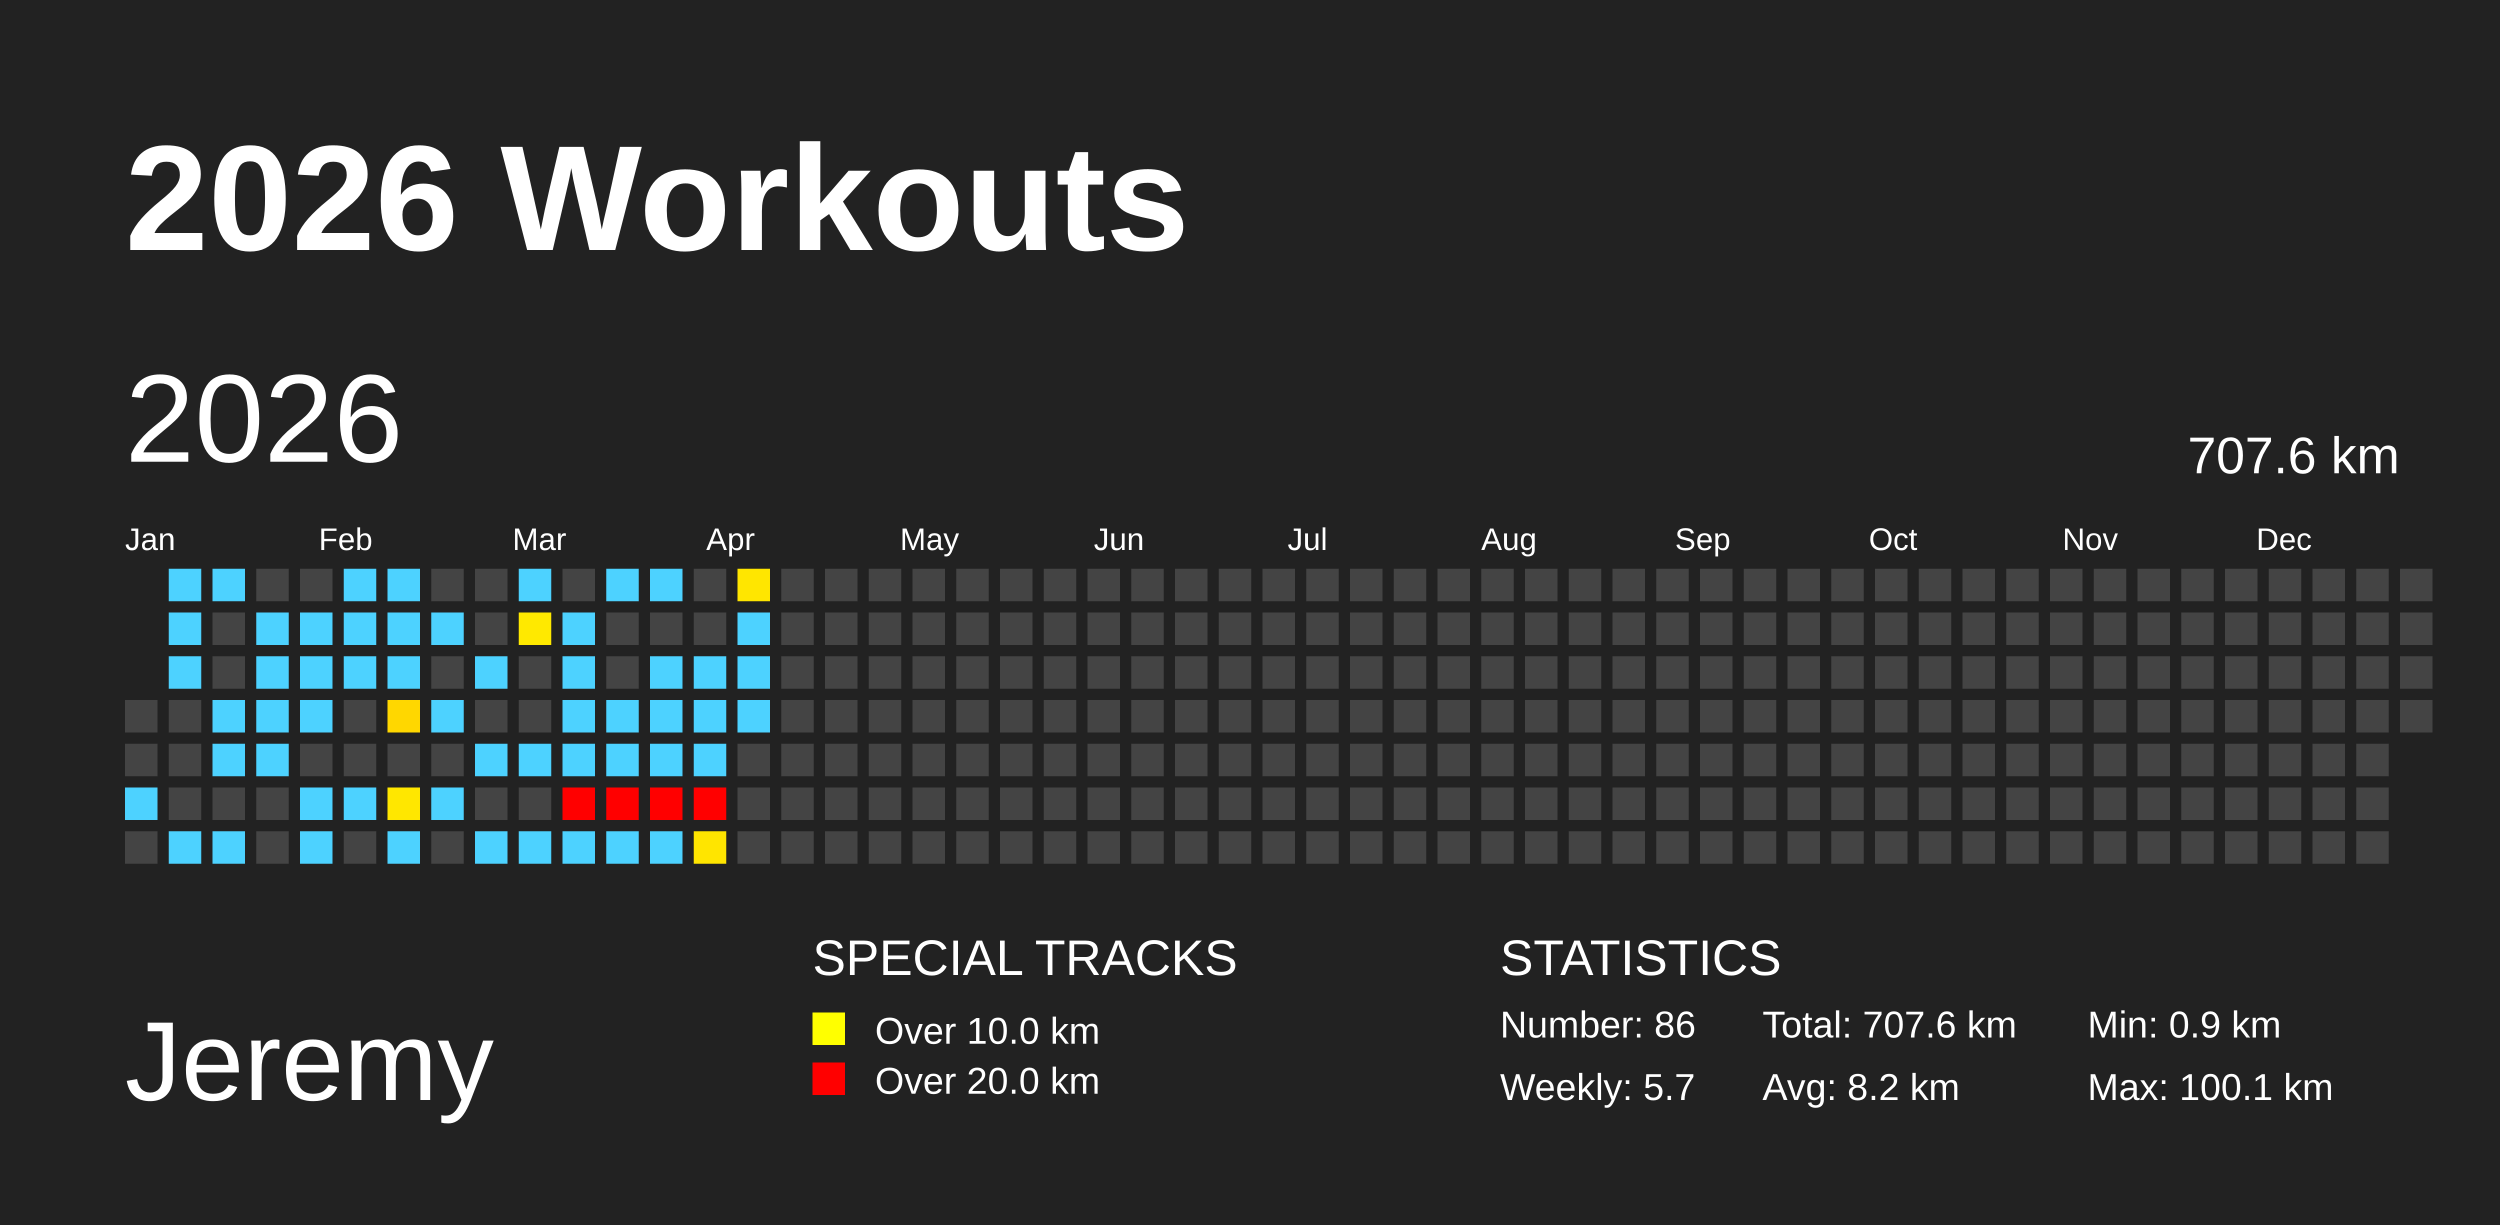
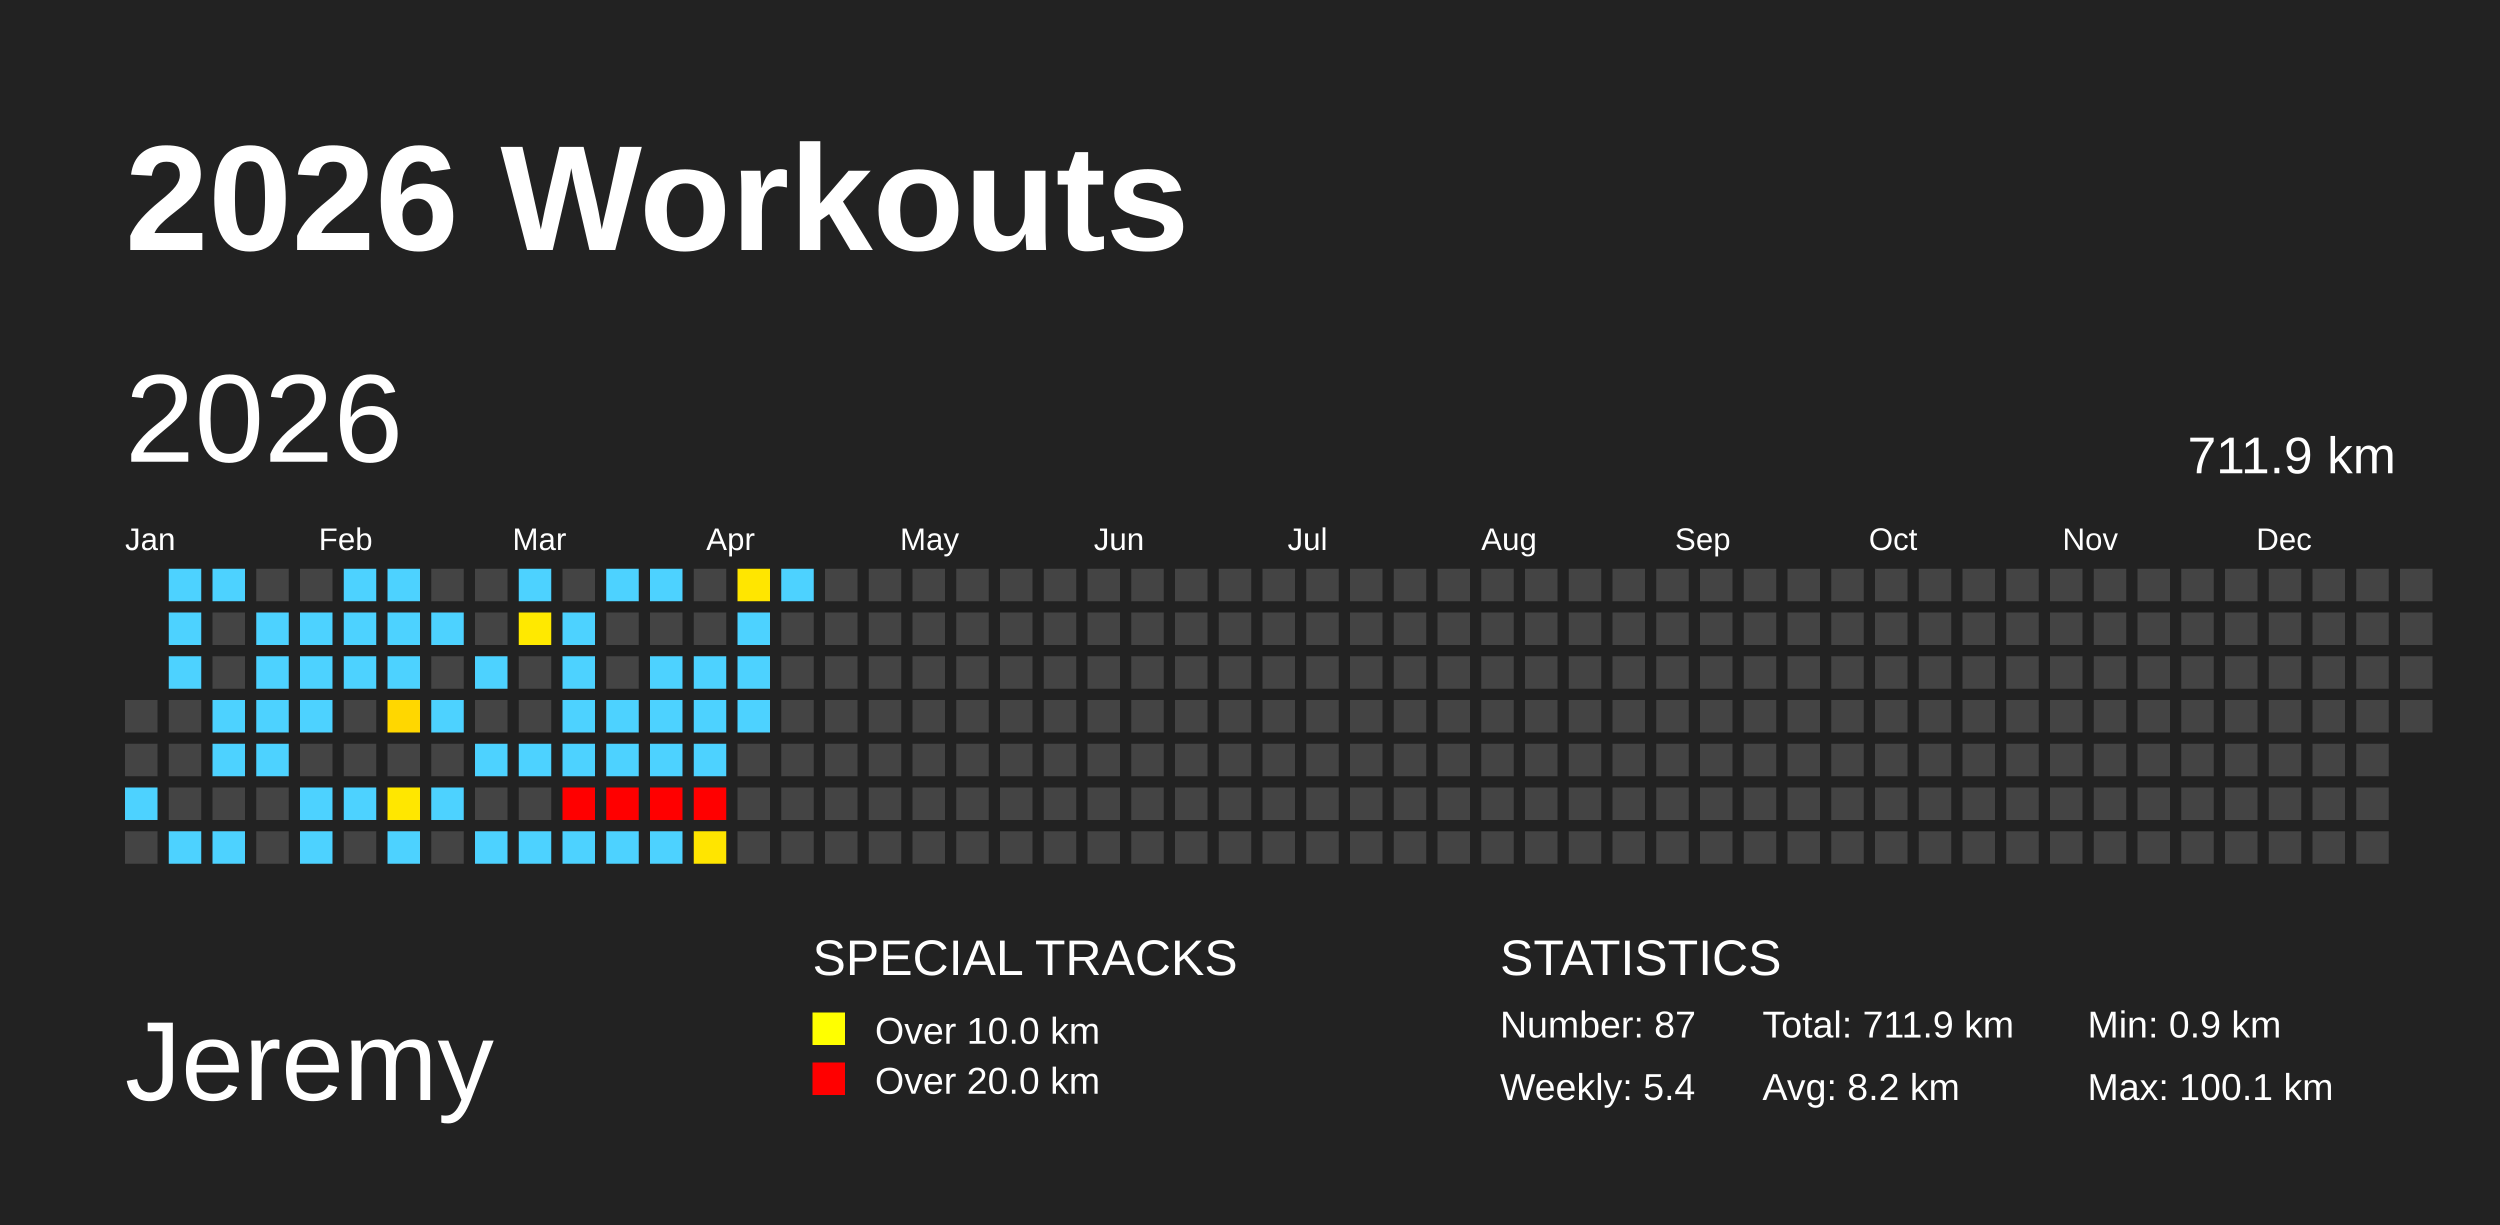
<svg xmlns="http://www.w3.org/2000/svg" baseProfile="full" height="98mm" version="1.1" viewBox="0,0,200,98" width="200mm">
  <defs />
  <rect fill="#222222" height="98" width="200" x="0" y="0" />
  <text fill="#FFFFFF" style="font-size:12px; font-family:Arial; font-weight:bold;" x="10" y="20">2026 Workouts</text>
  <text fill="#FFFFFF" style="font-size:9px; font-family:Arial" x="10" y="88">Jeremy</text>
  <text fill="#FFFFFF" style="font-size:4px; font-family:Arial" x="65" y="78">SPECIAL TRACKS</text>
  <rect fill="yellow" height="2.6" width="2.6" x="65" y="81" />
  <text fill="#FFFFFF" style="font-size:3px; font-family:Arial" x="70" y="83.5">Over 10.0 km</text>
  <rect fill="red" height="2.6" width="2.6" x="65" y="85" />
  <text fill="#FFFFFF" style="font-size:3px; font-family:Arial" x="70" y="87.5">Over 20.0 km</text>
  <text fill="#FFFFFF" style="font-size:4px; font-family:Arial" x="120" y="78">STATISTICS</text>
-   <text fill="#FFFFFF" style="font-size:3px; font-family:Arial" x="120" y="83">Number: 86</text>
-   <text fill="#FFFFFF" style="font-size:3px; font-family:Arial" x="120" y="88">Weekly: 5.7</text>
-   <text fill="#FFFFFF" style="font-size:3px; font-family:Arial" x="141" y="83">Total: 707.6 km</text>
+   <text fill="#FFFFFF" style="font-size:3px; font-family:Arial" x="120" y="83">Number: 87</text>
+   <text fill="#FFFFFF" style="font-size:3px; font-family:Arial" x="120" y="88">Weekly: 5.4</text>
+   <text fill="#FFFFFF" style="font-size:3px; font-family:Arial" x="141" y="83">Total: 711.9 km</text>
  <text fill="#FFFFFF" style="font-size:3px; font-family:Arial" x="141" y="88">Avg: 8.2 km</text>
  <text fill="#FFFFFF" style="font-size:3px; font-family:Arial" x="167" y="83">Min: 0.9 km</text>
  <text fill="#FFFFFF" style="font-size:3px; font-family:Arial" x="167" y="88">Max: 100.1 km</text>
  <text dominant-baseline="hanging" fill="#FFFFFF" style="font-size:10.0px; font-family:Arial;" x="10" y="30">2026</text>
-   <text dominant-baseline="hanging" fill="#FFFFFF" style="font-size:4.125px; font-family:Arial;" x="175" y="35">707.6 km</text>
+   <text dominant-baseline="hanging" fill="#FFFFFF" style="font-size:4.125px; font-family:Arial;" x="175" y="35">711.9 km</text>
  <text fill="#FFFFFF" style="font-size:2.5px; font-family:Arial" x="10.0" y="44">Jan</text>
  <text fill="#FFFFFF" style="font-size:2.5px; font-family:Arial" x="25.5" y="44">Feb</text>
  <text fill="#FFFFFF" style="font-size:2.5px; font-family:Arial" x="41.0" y="44">Mar</text>
  <text fill="#FFFFFF" style="font-size:2.5px; font-family:Arial" x="56.5" y="44">Apr</text>
  <text fill="#FFFFFF" style="font-size:2.5px; font-family:Arial" x="72.0" y="44">May</text>
  <text fill="#FFFFFF" style="font-size:2.5px; font-family:Arial" x="87.5" y="44">Jun</text>
  <text fill="#FFFFFF" style="font-size:2.5px; font-family:Arial" x="103.0" y="44">Jul</text>
  <text fill="#FFFFFF" style="font-size:2.5px; font-family:Arial" x="118.5" y="44">Aug</text>
  <text fill="#FFFFFF" style="font-size:2.5px; font-family:Arial" x="134.0" y="44">Sep</text>
  <text fill="#FFFFFF" style="font-size:2.5px; font-family:Arial" x="149.5" y="44">Oct</text>
  <text fill="#FFFFFF" style="font-size:2.5px; font-family:Arial" x="165.0" y="44">Nov</text>
  <text fill="#FFFFFF" style="font-size:2.5px; font-family:Arial" x="180.5" y="44">Dec</text>
  <rect fill="#444444" height="2.6" width="2.6" x="10.0" y="56.0" />
  <rect fill="#444444" height="2.6" width="2.6" x="10.0" y="59.5" />
  <rect fill="#4dd2ff" height="2.6" width="2.6" x="10.0" y="63.0" />
  <rect fill="#444444" height="2.6" width="2.6" x="10.0" y="66.5" />
  <rect fill="#4dd2ff" height="2.6" width="2.6" x="13.5" y="45.5" />
  <rect fill="#4dd2ff" height="2.6" width="2.6" x="13.5" y="49.0" />
  <rect fill="#4dd2ff" height="2.6" width="2.6" x="13.5" y="52.5" />
  <rect fill="#444444" height="2.6" width="2.6" x="13.5" y="56.0" />
  <rect fill="#444444" height="2.6" width="2.6" x="13.5" y="59.5" />
  <rect fill="#444444" height="2.6" width="2.6" x="13.5" y="63.0" />
  <rect fill="#4dd2ff" height="2.6" width="2.6" x="13.5" y="66.5" />
  <rect fill="#4dd2ff" height="2.6" width="2.6" x="17.0" y="45.5" />
  <rect fill="#444444" height="2.6" width="2.6" x="17.0" y="49.0" />
  <rect fill="#444444" height="2.6" width="2.6" x="17.0" y="52.5" />
  <rect fill="#4dd2ff" height="2.6" width="2.6" x="17.0" y="56.0" />
  <rect fill="#4dd2ff" height="2.6" width="2.6" x="17.0" y="59.5" />
  <rect fill="#444444" height="2.6" width="2.6" x="17.0" y="63.0" />
  <rect fill="#4dd2ff" height="2.6" width="2.6" x="17.0" y="66.5" />
  <rect fill="#444444" height="2.6" width="2.6" x="20.5" y="45.5" />
  <rect fill="#4dd2ff" height="2.6" width="2.6" x="20.5" y="49.0" />
  <rect fill="#4dd2ff" height="2.6" width="2.6" x="20.5" y="52.5" />
  <rect fill="#4dd2ff" height="2.6" width="2.6" x="20.5" y="56.0" />
  <rect fill="#4dd2ff" height="2.6" width="2.6" x="20.5" y="59.5" />
  <rect fill="#444444" height="2.6" width="2.6" x="20.5" y="63.0" />
  <rect fill="#444444" height="2.6" width="2.6" x="20.5" y="66.5" />
  <rect fill="#444444" height="2.6" width="2.6" x="24.0" y="45.5" />
  <rect fill="#4dd2ff" height="2.6" width="2.6" x="24.0" y="49.0" />
  <rect fill="#4dd2ff" height="2.6" width="2.6" x="24.0" y="52.5" />
  <rect fill="#4dd2ff" height="2.6" width="2.6" x="24.0" y="56.0" />
  <rect fill="#444444" height="2.6" width="2.6" x="24.0" y="59.5" />
  <rect fill="#4dd2ff" height="2.6" width="2.6" x="24.0" y="63.0" />
  <rect fill="#4dd2ff" height="2.6" width="2.6" x="24.0" y="66.5" />
  <rect fill="#4dd2ff" height="2.6" width="2.6" x="27.5" y="45.5" />
  <rect fill="#4dd2ff" height="2.6" width="2.6" x="27.5" y="49.0" />
  <rect fill="#4dd2ff" height="2.6" width="2.6" x="27.5" y="52.5" />
  <rect fill="#444444" height="2.6" width="2.6" x="27.5" y="56.0" />
  <rect fill="#444444" height="2.6" width="2.6" x="27.5" y="59.5" />
  <rect fill="#4dd2ff" height="2.6" width="2.6" x="27.5" y="63.0" />
  <rect fill="#444444" height="2.6" width="2.6" x="27.5" y="66.5" />
  <rect fill="#4dd2ff" height="2.6" width="2.6" x="31.0" y="45.5" />
  <rect fill="#4dd2ff" height="2.6" width="2.6" x="31.0" y="49.0" />
  <rect fill="#4dd2ff" height="2.6" width="2.6" x="31.0" y="52.5" />
  <rect fill="#ffd700" height="2.6" width="2.6" x="31.0" y="56.0" />
  <rect fill="#444444" height="2.6" width="2.6" x="31.0" y="59.5" />
  <rect fill="#ffe700" height="2.6" width="2.6" x="31.0" y="63.0" />
  <rect fill="#4dd2ff" height="2.6" width="2.6" x="31.0" y="66.5" />
  <rect fill="#444444" height="2.6" width="2.6" x="34.5" y="45.5" />
  <rect fill="#4dd2ff" height="2.6" width="2.6" x="34.5" y="49.0" />
  <rect fill="#444444" height="2.6" width="2.6" x="34.5" y="52.5" />
  <rect fill="#4dd2ff" height="2.6" width="2.6" x="34.5" y="56.0" />
  <rect fill="#444444" height="2.6" width="2.6" x="34.5" y="59.5" />
  <rect fill="#4dd2ff" height="2.6" width="2.6" x="34.5" y="63.0" />
  <rect fill="#444444" height="2.6" width="2.6" x="34.5" y="66.5" />
  <rect fill="#444444" height="2.6" width="2.6" x="38.0" y="45.5" />
  <rect fill="#444444" height="2.6" width="2.6" x="38.0" y="49.0" />
  <rect fill="#4dd2ff" height="2.6" width="2.6" x="38.0" y="52.5" />
  <rect fill="#444444" height="2.6" width="2.6" x="38.0" y="56.0" />
  <rect fill="#4dd2ff" height="2.6" width="2.6" x="38.0" y="59.5" />
  <rect fill="#444444" height="2.6" width="2.6" x="38.0" y="63.0" />
  <rect fill="#4dd2ff" height="2.6" width="2.6" x="38.0" y="66.5" />
  <rect fill="#4dd2ff" height="2.6" width="2.6" x="41.5" y="45.5" />
  <rect fill="#ffe900" height="2.6" width="2.6" x="41.5" y="49.0" />
  <rect fill="#444444" height="2.6" width="2.6" x="41.5" y="52.5" />
  <rect fill="#444444" height="2.6" width="2.6" x="41.5" y="56.0" />
  <rect fill="#4dd2ff" height="2.6" width="2.6" x="41.5" y="59.5" />
  <rect fill="#444444" height="2.6" width="2.6" x="41.5" y="63.0" />
  <rect fill="#4dd2ff" height="2.6" width="2.6" x="41.5" y="66.5" />
  <rect fill="#444444" height="2.6" width="2.6" x="45.0" y="45.5" />
  <rect fill="#4dd2ff" height="2.6" width="2.6" x="45.0" y="49.0" />
  <rect fill="#4dd2ff" height="2.6" width="2.6" x="45.0" y="52.5" />
  <rect fill="#4dd2ff" height="2.6" width="2.6" x="45.0" y="56.0" />
  <rect fill="#4dd2ff" height="2.6" width="2.6" x="45.0" y="59.5" />
  <rect fill="red" height="2.6" width="2.6" x="45.0" y="63.0" />
  <rect fill="#4dd2ff" height="2.6" width="2.6" x="45.0" y="66.5" />
  <rect fill="#4dd2ff" height="2.6" width="2.6" x="48.5" y="45.5" />
  <rect fill="#444444" height="2.6" width="2.6" x="48.5" y="49.0" />
  <rect fill="#444444" height="2.6" width="2.6" x="48.5" y="52.5" />
  <rect fill="#4dd2ff" height="2.6" width="2.6" x="48.5" y="56.0" />
  <rect fill="#4dd2ff" height="2.6" width="2.6" x="48.5" y="59.5" />
  <rect fill="red" height="2.6" width="2.6" x="48.5" y="63.0" />
  <rect fill="#4dd2ff" height="2.6" width="2.6" x="48.5" y="66.5" />
  <rect fill="#4dd2ff" height="2.6" width="2.6" x="52.0" y="45.5" />
  <rect fill="#444444" height="2.6" width="2.6" x="52.0" y="49.0" />
  <rect fill="#4dd2ff" height="2.6" width="2.6" x="52.0" y="52.5" />
  <rect fill="#4dd2ff" height="2.6" width="2.6" x="52.0" y="56.0" />
  <rect fill="#4dd2ff" height="2.6" width="2.6" x="52.0" y="59.5" />
  <rect fill="red" height="2.6" width="2.6" x="52.0" y="63.0" />
  <rect fill="#4dd2ff" height="2.6" width="2.6" x="52.0" y="66.5" />
  <rect fill="#444444" height="2.6" width="2.6" x="55.5" y="45.5" />
  <rect fill="#444444" height="2.6" width="2.6" x="55.5" y="49.0" />
  <rect fill="#4dd2ff" height="2.6" width="2.6" x="55.5" y="52.5" />
  <rect fill="#4dd2ff" height="2.6" width="2.6" x="55.5" y="56.0" />
  <rect fill="#4dd2ff" height="2.6" width="2.6" x="55.5" y="59.5" />
  <rect fill="red" height="2.6" width="2.6" x="55.5" y="63.0" />
  <rect fill="#ffe500" height="2.6" width="2.6" x="55.5" y="66.5" />
  <rect fill="#ffe600" height="2.6" width="2.6" x="59.0" y="45.5" />
  <rect fill="#4dd2ff" height="2.6" width="2.6" x="59.0" y="49.0" />
  <rect fill="#4dd2ff" height="2.6" width="2.6" x="59.0" y="52.5" />
  <rect fill="#4dd2ff" height="2.6" width="2.6" x="59.0" y="56.0" />
  <rect fill="#444444" height="2.6" width="2.6" x="59.0" y="59.5" />
  <rect fill="#444444" height="2.6" width="2.6" x="59.0" y="63.0" />
  <rect fill="#444444" height="2.6" width="2.6" x="59.0" y="66.5" />
-   <rect fill="#444444" height="2.6" width="2.6" x="62.5" y="45.5" />
+   <rect fill="#4dd2ff" height="2.6" width="2.6" x="62.5" y="45.5" />
  <rect fill="#444444" height="2.6" width="2.6" x="62.5" y="49.0" />
  <rect fill="#444444" height="2.6" width="2.6" x="62.5" y="52.5" />
  <rect fill="#444444" height="2.6" width="2.6" x="62.5" y="56.0" />
  <rect fill="#444444" height="2.6" width="2.6" x="62.5" y="59.5" />
  <rect fill="#444444" height="2.6" width="2.6" x="62.5" y="63.0" />
  <rect fill="#444444" height="2.6" width="2.6" x="62.5" y="66.5" />
  <rect fill="#444444" height="2.6" width="2.6" x="66.0" y="45.5" />
  <rect fill="#444444" height="2.6" width="2.6" x="66.0" y="49.0" />
  <rect fill="#444444" height="2.6" width="2.6" x="66.0" y="52.5" />
  <rect fill="#444444" height="2.6" width="2.6" x="66.0" y="56.0" />
  <rect fill="#444444" height="2.6" width="2.6" x="66.0" y="59.5" />
  <rect fill="#444444" height="2.6" width="2.6" x="66.0" y="63.0" />
  <rect fill="#444444" height="2.6" width="2.6" x="66.0" y="66.5" />
  <rect fill="#444444" height="2.6" width="2.6" x="69.5" y="45.5" />
  <rect fill="#444444" height="2.6" width="2.6" x="69.5" y="49.0" />
  <rect fill="#444444" height="2.6" width="2.6" x="69.5" y="52.5" />
  <rect fill="#444444" height="2.6" width="2.6" x="69.5" y="56.0" />
  <rect fill="#444444" height="2.6" width="2.6" x="69.5" y="59.5" />
  <rect fill="#444444" height="2.6" width="2.6" x="69.5" y="63.0" />
  <rect fill="#444444" height="2.6" width="2.6" x="69.5" y="66.5" />
  <rect fill="#444444" height="2.6" width="2.6" x="73.0" y="45.5" />
  <rect fill="#444444" height="2.6" width="2.6" x="73.0" y="49.0" />
  <rect fill="#444444" height="2.6" width="2.6" x="73.0" y="52.5" />
  <rect fill="#444444" height="2.6" width="2.6" x="73.0" y="56.0" />
  <rect fill="#444444" height="2.6" width="2.6" x="73.0" y="59.5" />
  <rect fill="#444444" height="2.6" width="2.6" x="73.0" y="63.0" />
  <rect fill="#444444" height="2.6" width="2.6" x="73.0" y="66.5" />
  <rect fill="#444444" height="2.6" width="2.6" x="76.5" y="45.5" />
  <rect fill="#444444" height="2.6" width="2.6" x="76.5" y="49.0" />
  <rect fill="#444444" height="2.6" width="2.6" x="76.5" y="52.5" />
  <rect fill="#444444" height="2.6" width="2.6" x="76.5" y="56.0" />
  <rect fill="#444444" height="2.6" width="2.6" x="76.5" y="59.5" />
  <rect fill="#444444" height="2.6" width="2.6" x="76.5" y="63.0" />
  <rect fill="#444444" height="2.6" width="2.6" x="76.5" y="66.5" />
  <rect fill="#444444" height="2.6" width="2.6" x="80.0" y="45.5" />
  <rect fill="#444444" height="2.6" width="2.6" x="80.0" y="49.0" />
  <rect fill="#444444" height="2.6" width="2.6" x="80.0" y="52.5" />
  <rect fill="#444444" height="2.6" width="2.6" x="80.0" y="56.0" />
  <rect fill="#444444" height="2.6" width="2.6" x="80.0" y="59.5" />
  <rect fill="#444444" height="2.6" width="2.6" x="80.0" y="63.0" />
  <rect fill="#444444" height="2.6" width="2.6" x="80.0" y="66.5" />
  <rect fill="#444444" height="2.6" width="2.6" x="83.5" y="45.5" />
  <rect fill="#444444" height="2.6" width="2.6" x="83.5" y="49.0" />
  <rect fill="#444444" height="2.6" width="2.6" x="83.5" y="52.5" />
  <rect fill="#444444" height="2.6" width="2.6" x="83.5" y="56.0" />
  <rect fill="#444444" height="2.6" width="2.6" x="83.5" y="59.5" />
  <rect fill="#444444" height="2.6" width="2.6" x="83.5" y="63.0" />
  <rect fill="#444444" height="2.6" width="2.6" x="83.5" y="66.5" />
  <rect fill="#444444" height="2.6" width="2.6" x="87.0" y="45.5" />
  <rect fill="#444444" height="2.6" width="2.6" x="87.0" y="49.0" />
  <rect fill="#444444" height="2.6" width="2.6" x="87.0" y="52.5" />
  <rect fill="#444444" height="2.6" width="2.6" x="87.0" y="56.0" />
  <rect fill="#444444" height="2.6" width="2.6" x="87.0" y="59.5" />
  <rect fill="#444444" height="2.6" width="2.6" x="87.0" y="63.0" />
  <rect fill="#444444" height="2.6" width="2.6" x="87.0" y="66.5" />
  <rect fill="#444444" height="2.6" width="2.6" x="90.5" y="45.5" />
  <rect fill="#444444" height="2.6" width="2.6" x="90.5" y="49.0" />
  <rect fill="#444444" height="2.6" width="2.6" x="90.5" y="52.5" />
  <rect fill="#444444" height="2.6" width="2.6" x="90.5" y="56.0" />
  <rect fill="#444444" height="2.6" width="2.6" x="90.5" y="59.5" />
  <rect fill="#444444" height="2.6" width="2.6" x="90.5" y="63.0" />
  <rect fill="#444444" height="2.6" width="2.6" x="90.5" y="66.5" />
  <rect fill="#444444" height="2.6" width="2.6" x="94.0" y="45.5" />
  <rect fill="#444444" height="2.6" width="2.6" x="94.0" y="49.0" />
  <rect fill="#444444" height="2.6" width="2.6" x="94.0" y="52.5" />
  <rect fill="#444444" height="2.6" width="2.6" x="94.0" y="56.0" />
  <rect fill="#444444" height="2.6" width="2.6" x="94.0" y="59.5" />
  <rect fill="#444444" height="2.6" width="2.6" x="94.0" y="63.0" />
  <rect fill="#444444" height="2.6" width="2.6" x="94.0" y="66.5" />
  <rect fill="#444444" height="2.6" width="2.6" x="97.5" y="45.5" />
  <rect fill="#444444" height="2.6" width="2.6" x="97.5" y="49.0" />
  <rect fill="#444444" height="2.6" width="2.6" x="97.5" y="52.5" />
  <rect fill="#444444" height="2.6" width="2.6" x="97.5" y="56.0" />
  <rect fill="#444444" height="2.6" width="2.6" x="97.5" y="59.5" />
  <rect fill="#444444" height="2.6" width="2.6" x="97.5" y="63.0" />
  <rect fill="#444444" height="2.6" width="2.6" x="97.5" y="66.5" />
  <rect fill="#444444" height="2.6" width="2.6" x="101.0" y="45.5" />
  <rect fill="#444444" height="2.6" width="2.6" x="101.0" y="49.0" />
  <rect fill="#444444" height="2.6" width="2.6" x="101.0" y="52.5" />
  <rect fill="#444444" height="2.6" width="2.6" x="101.0" y="56.0" />
  <rect fill="#444444" height="2.6" width="2.6" x="101.0" y="59.5" />
  <rect fill="#444444" height="2.6" width="2.6" x="101.0" y="63.0" />
  <rect fill="#444444" height="2.6" width="2.6" x="101.0" y="66.5" />
  <rect fill="#444444" height="2.6" width="2.6" x="104.5" y="45.5" />
  <rect fill="#444444" height="2.6" width="2.6" x="104.5" y="49.0" />
  <rect fill="#444444" height="2.6" width="2.6" x="104.5" y="52.5" />
  <rect fill="#444444" height="2.6" width="2.6" x="104.5" y="56.0" />
  <rect fill="#444444" height="2.6" width="2.6" x="104.5" y="59.5" />
  <rect fill="#444444" height="2.6" width="2.6" x="104.5" y="63.0" />
  <rect fill="#444444" height="2.6" width="2.6" x="104.5" y="66.5" />
  <rect fill="#444444" height="2.6" width="2.6" x="108.0" y="45.5" />
  <rect fill="#444444" height="2.6" width="2.6" x="108.0" y="49.0" />
  <rect fill="#444444" height="2.6" width="2.6" x="108.0" y="52.5" />
  <rect fill="#444444" height="2.6" width="2.6" x="108.0" y="56.0" />
  <rect fill="#444444" height="2.6" width="2.6" x="108.0" y="59.5" />
  <rect fill="#444444" height="2.6" width="2.6" x="108.0" y="63.0" />
  <rect fill="#444444" height="2.6" width="2.6" x="108.0" y="66.5" />
  <rect fill="#444444" height="2.6" width="2.6" x="111.5" y="45.5" />
  <rect fill="#444444" height="2.6" width="2.6" x="111.5" y="49.0" />
  <rect fill="#444444" height="2.6" width="2.6" x="111.5" y="52.5" />
  <rect fill="#444444" height="2.6" width="2.6" x="111.5" y="56.0" />
  <rect fill="#444444" height="2.6" width="2.6" x="111.5" y="59.5" />
  <rect fill="#444444" height="2.6" width="2.6" x="111.5" y="63.0" />
  <rect fill="#444444" height="2.6" width="2.6" x="111.5" y="66.5" />
  <rect fill="#444444" height="2.6" width="2.6" x="115.0" y="45.5" />
  <rect fill="#444444" height="2.6" width="2.6" x="115.0" y="49.0" />
  <rect fill="#444444" height="2.6" width="2.6" x="115.0" y="52.5" />
  <rect fill="#444444" height="2.6" width="2.6" x="115.0" y="56.0" />
  <rect fill="#444444" height="2.6" width="2.6" x="115.0" y="59.5" />
  <rect fill="#444444" height="2.6" width="2.6" x="115.0" y="63.0" />
  <rect fill="#444444" height="2.6" width="2.6" x="115.0" y="66.5" />
  <rect fill="#444444" height="2.6" width="2.6" x="118.5" y="45.5" />
  <rect fill="#444444" height="2.6" width="2.6" x="118.5" y="49.0" />
  <rect fill="#444444" height="2.6" width="2.6" x="118.5" y="52.5" />
  <rect fill="#444444" height="2.6" width="2.6" x="118.5" y="56.0" />
  <rect fill="#444444" height="2.6" width="2.6" x="118.5" y="59.5" />
  <rect fill="#444444" height="2.6" width="2.6" x="118.5" y="63.0" />
  <rect fill="#444444" height="2.6" width="2.6" x="118.5" y="66.5" />
  <rect fill="#444444" height="2.6" width="2.6" x="122.0" y="45.5" />
  <rect fill="#444444" height="2.6" width="2.6" x="122.0" y="49.0" />
  <rect fill="#444444" height="2.6" width="2.6" x="122.0" y="52.5" />
  <rect fill="#444444" height="2.6" width="2.6" x="122.0" y="56.0" />
  <rect fill="#444444" height="2.6" width="2.6" x="122.0" y="59.5" />
  <rect fill="#444444" height="2.6" width="2.6" x="122.0" y="63.0" />
  <rect fill="#444444" height="2.6" width="2.6" x="122.0" y="66.5" />
  <rect fill="#444444" height="2.6" width="2.6" x="125.5" y="45.5" />
  <rect fill="#444444" height="2.6" width="2.6" x="125.5" y="49.0" />
  <rect fill="#444444" height="2.6" width="2.6" x="125.5" y="52.5" />
  <rect fill="#444444" height="2.6" width="2.6" x="125.5" y="56.0" />
  <rect fill="#444444" height="2.6" width="2.6" x="125.5" y="59.5" />
  <rect fill="#444444" height="2.6" width="2.6" x="125.5" y="63.0" />
  <rect fill="#444444" height="2.6" width="2.6" x="125.5" y="66.5" />
  <rect fill="#444444" height="2.6" width="2.6" x="129.0" y="45.5" />
  <rect fill="#444444" height="2.6" width="2.6" x="129.0" y="49.0" />
  <rect fill="#444444" height="2.6" width="2.6" x="129.0" y="52.5" />
  <rect fill="#444444" height="2.6" width="2.6" x="129.0" y="56.0" />
  <rect fill="#444444" height="2.6" width="2.6" x="129.0" y="59.5" />
  <rect fill="#444444" height="2.6" width="2.6" x="129.0" y="63.0" />
  <rect fill="#444444" height="2.6" width="2.6" x="129.0" y="66.5" />
  <rect fill="#444444" height="2.6" width="2.6" x="132.5" y="45.5" />
  <rect fill="#444444" height="2.6" width="2.6" x="132.5" y="49.0" />
  <rect fill="#444444" height="2.6" width="2.6" x="132.5" y="52.5" />
  <rect fill="#444444" height="2.6" width="2.6" x="132.5" y="56.0" />
  <rect fill="#444444" height="2.6" width="2.6" x="132.5" y="59.5" />
  <rect fill="#444444" height="2.6" width="2.6" x="132.5" y="63.0" />
  <rect fill="#444444" height="2.6" width="2.6" x="132.5" y="66.5" />
  <rect fill="#444444" height="2.6" width="2.6" x="136.0" y="45.5" />
  <rect fill="#444444" height="2.6" width="2.6" x="136.0" y="49.0" />
  <rect fill="#444444" height="2.6" width="2.6" x="136.0" y="52.5" />
  <rect fill="#444444" height="2.6" width="2.6" x="136.0" y="56.0" />
  <rect fill="#444444" height="2.6" width="2.6" x="136.0" y="59.5" />
  <rect fill="#444444" height="2.6" width="2.6" x="136.0" y="63.0" />
  <rect fill="#444444" height="2.6" width="2.6" x="136.0" y="66.5" />
  <rect fill="#444444" height="2.6" width="2.6" x="139.5" y="45.5" />
  <rect fill="#444444" height="2.6" width="2.6" x="139.5" y="49.0" />
  <rect fill="#444444" height="2.6" width="2.6" x="139.5" y="52.5" />
  <rect fill="#444444" height="2.6" width="2.6" x="139.5" y="56.0" />
  <rect fill="#444444" height="2.6" width="2.6" x="139.5" y="59.5" />
  <rect fill="#444444" height="2.6" width="2.6" x="139.5" y="63.0" />
  <rect fill="#444444" height="2.6" width="2.6" x="139.5" y="66.5" />
  <rect fill="#444444" height="2.6" width="2.6" x="143.0" y="45.5" />
  <rect fill="#444444" height="2.6" width="2.6" x="143.0" y="49.0" />
  <rect fill="#444444" height="2.6" width="2.6" x="143.0" y="52.5" />
  <rect fill="#444444" height="2.6" width="2.6" x="143.0" y="56.0" />
  <rect fill="#444444" height="2.6" width="2.6" x="143.0" y="59.5" />
  <rect fill="#444444" height="2.6" width="2.6" x="143.0" y="63.0" />
  <rect fill="#444444" height="2.6" width="2.6" x="143.0" y="66.5" />
  <rect fill="#444444" height="2.6" width="2.6" x="146.5" y="45.5" />
  <rect fill="#444444" height="2.6" width="2.6" x="146.5" y="49.0" />
  <rect fill="#444444" height="2.6" width="2.6" x="146.5" y="52.5" />
  <rect fill="#444444" height="2.6" width="2.6" x="146.5" y="56.0" />
  <rect fill="#444444" height="2.6" width="2.6" x="146.5" y="59.5" />
  <rect fill="#444444" height="2.6" width="2.6" x="146.5" y="63.0" />
  <rect fill="#444444" height="2.6" width="2.6" x="146.5" y="66.5" />
  <rect fill="#444444" height="2.6" width="2.6" x="150.0" y="45.5" />
  <rect fill="#444444" height="2.6" width="2.6" x="150.0" y="49.0" />
  <rect fill="#444444" height="2.6" width="2.6" x="150.0" y="52.5" />
  <rect fill="#444444" height="2.6" width="2.6" x="150.0" y="56.0" />
  <rect fill="#444444" height="2.6" width="2.6" x="150.0" y="59.5" />
  <rect fill="#444444" height="2.6" width="2.6" x="150.0" y="63.0" />
  <rect fill="#444444" height="2.6" width="2.6" x="150.0" y="66.5" />
  <rect fill="#444444" height="2.6" width="2.6" x="153.5" y="45.5" />
  <rect fill="#444444" height="2.6" width="2.6" x="153.5" y="49.0" />
  <rect fill="#444444" height="2.6" width="2.6" x="153.5" y="52.5" />
  <rect fill="#444444" height="2.6" width="2.6" x="153.5" y="56.0" />
  <rect fill="#444444" height="2.6" width="2.6" x="153.5" y="59.5" />
  <rect fill="#444444" height="2.6" width="2.6" x="153.5" y="63.0" />
  <rect fill="#444444" height="2.6" width="2.6" x="153.5" y="66.5" />
  <rect fill="#444444" height="2.6" width="2.6" x="157.0" y="45.5" />
  <rect fill="#444444" height="2.6" width="2.6" x="157.0" y="49.0" />
  <rect fill="#444444" height="2.6" width="2.6" x="157.0" y="52.5" />
  <rect fill="#444444" height="2.6" width="2.6" x="157.0" y="56.0" />
  <rect fill="#444444" height="2.6" width="2.6" x="157.0" y="59.5" />
  <rect fill="#444444" height="2.6" width="2.6" x="157.0" y="63.0" />
  <rect fill="#444444" height="2.6" width="2.6" x="157.0" y="66.5" />
  <rect fill="#444444" height="2.6" width="2.6" x="160.5" y="45.5" />
  <rect fill="#444444" height="2.6" width="2.6" x="160.5" y="49.0" />
  <rect fill="#444444" height="2.6" width="2.6" x="160.5" y="52.5" />
  <rect fill="#444444" height="2.6" width="2.6" x="160.5" y="56.0" />
  <rect fill="#444444" height="2.6" width="2.6" x="160.5" y="59.5" />
  <rect fill="#444444" height="2.6" width="2.6" x="160.5" y="63.0" />
  <rect fill="#444444" height="2.6" width="2.6" x="160.5" y="66.5" />
  <rect fill="#444444" height="2.6" width="2.6" x="164.0" y="45.5" />
  <rect fill="#444444" height="2.6" width="2.6" x="164.0" y="49.0" />
  <rect fill="#444444" height="2.6" width="2.6" x="164.0" y="52.5" />
  <rect fill="#444444" height="2.6" width="2.6" x="164.0" y="56.0" />
  <rect fill="#444444" height="2.6" width="2.6" x="164.0" y="59.5" />
  <rect fill="#444444" height="2.6" width="2.6" x="164.0" y="63.0" />
  <rect fill="#444444" height="2.6" width="2.6" x="164.0" y="66.5" />
  <rect fill="#444444" height="2.6" width="2.6" x="167.5" y="45.5" />
  <rect fill="#444444" height="2.6" width="2.6" x="167.5" y="49.0" />
  <rect fill="#444444" height="2.6" width="2.6" x="167.5" y="52.5" />
  <rect fill="#444444" height="2.6" width="2.6" x="167.5" y="56.0" />
  <rect fill="#444444" height="2.6" width="2.6" x="167.5" y="59.5" />
  <rect fill="#444444" height="2.6" width="2.6" x="167.5" y="63.0" />
  <rect fill="#444444" height="2.6" width="2.6" x="167.5" y="66.5" />
  <rect fill="#444444" height="2.6" width="2.6" x="171.0" y="45.5" />
  <rect fill="#444444" height="2.6" width="2.6" x="171.0" y="49.0" />
  <rect fill="#444444" height="2.6" width="2.6" x="171.0" y="52.5" />
  <rect fill="#444444" height="2.6" width="2.6" x="171.0" y="56.0" />
  <rect fill="#444444" height="2.6" width="2.6" x="171.0" y="59.5" />
  <rect fill="#444444" height="2.6" width="2.6" x="171.0" y="63.0" />
  <rect fill="#444444" height="2.6" width="2.6" x="171.0" y="66.5" />
  <rect fill="#444444" height="2.6" width="2.6" x="174.5" y="45.5" />
  <rect fill="#444444" height="2.6" width="2.6" x="174.5" y="49.0" />
  <rect fill="#444444" height="2.6" width="2.6" x="174.5" y="52.5" />
  <rect fill="#444444" height="2.6" width="2.6" x="174.5" y="56.0" />
  <rect fill="#444444" height="2.6" width="2.6" x="174.5" y="59.5" />
  <rect fill="#444444" height="2.6" width="2.6" x="174.5" y="63.0" />
  <rect fill="#444444" height="2.6" width="2.6" x="174.5" y="66.5" />
  <rect fill="#444444" height="2.6" width="2.6" x="178.0" y="45.5" />
  <rect fill="#444444" height="2.6" width="2.6" x="178.0" y="49.0" />
  <rect fill="#444444" height="2.6" width="2.6" x="178.0" y="52.5" />
  <rect fill="#444444" height="2.6" width="2.6" x="178.0" y="56.0" />
  <rect fill="#444444" height="2.6" width="2.6" x="178.0" y="59.5" />
  <rect fill="#444444" height="2.6" width="2.6" x="178.0" y="63.0" />
  <rect fill="#444444" height="2.6" width="2.6" x="178.0" y="66.5" />
  <rect fill="#444444" height="2.6" width="2.6" x="181.5" y="45.5" />
  <rect fill="#444444" height="2.6" width="2.6" x="181.5" y="49.0" />
  <rect fill="#444444" height="2.6" width="2.6" x="181.5" y="52.5" />
  <rect fill="#444444" height="2.6" width="2.6" x="181.5" y="56.0" />
  <rect fill="#444444" height="2.6" width="2.6" x="181.5" y="59.5" />
  <rect fill="#444444" height="2.6" width="2.6" x="181.5" y="63.0" />
  <rect fill="#444444" height="2.6" width="2.6" x="181.5" y="66.5" />
  <rect fill="#444444" height="2.6" width="2.6" x="185.0" y="45.5" />
  <rect fill="#444444" height="2.6" width="2.6" x="185.0" y="49.0" />
  <rect fill="#444444" height="2.6" width="2.6" x="185.0" y="52.5" />
  <rect fill="#444444" height="2.6" width="2.6" x="185.0" y="56.0" />
  <rect fill="#444444" height="2.6" width="2.6" x="185.0" y="59.5" />
  <rect fill="#444444" height="2.6" width="2.6" x="185.0" y="63.0" />
  <rect fill="#444444" height="2.6" width="2.6" x="185.0" y="66.5" />
  <rect fill="#444444" height="2.6" width="2.6" x="188.5" y="45.5" />
  <rect fill="#444444" height="2.6" width="2.6" x="188.5" y="49.0" />
  <rect fill="#444444" height="2.6" width="2.6" x="188.5" y="52.5" />
  <rect fill="#444444" height="2.6" width="2.6" x="188.5" y="56.0" />
  <rect fill="#444444" height="2.6" width="2.6" x="188.5" y="59.5" />
  <rect fill="#444444" height="2.6" width="2.6" x="188.5" y="63.0" />
  <rect fill="#444444" height="2.6" width="2.6" x="188.5" y="66.5" />
  <rect fill="#444444" height="2.6" width="2.6" x="192.0" y="45.5" />
  <rect fill="#444444" height="2.6" width="2.6" x="192.0" y="49.0" />
  <rect fill="#444444" height="2.6" width="2.6" x="192.0" y="52.5" />
  <rect fill="#444444" height="2.6" width="2.6" x="192.0" y="56.0" />
</svg>
